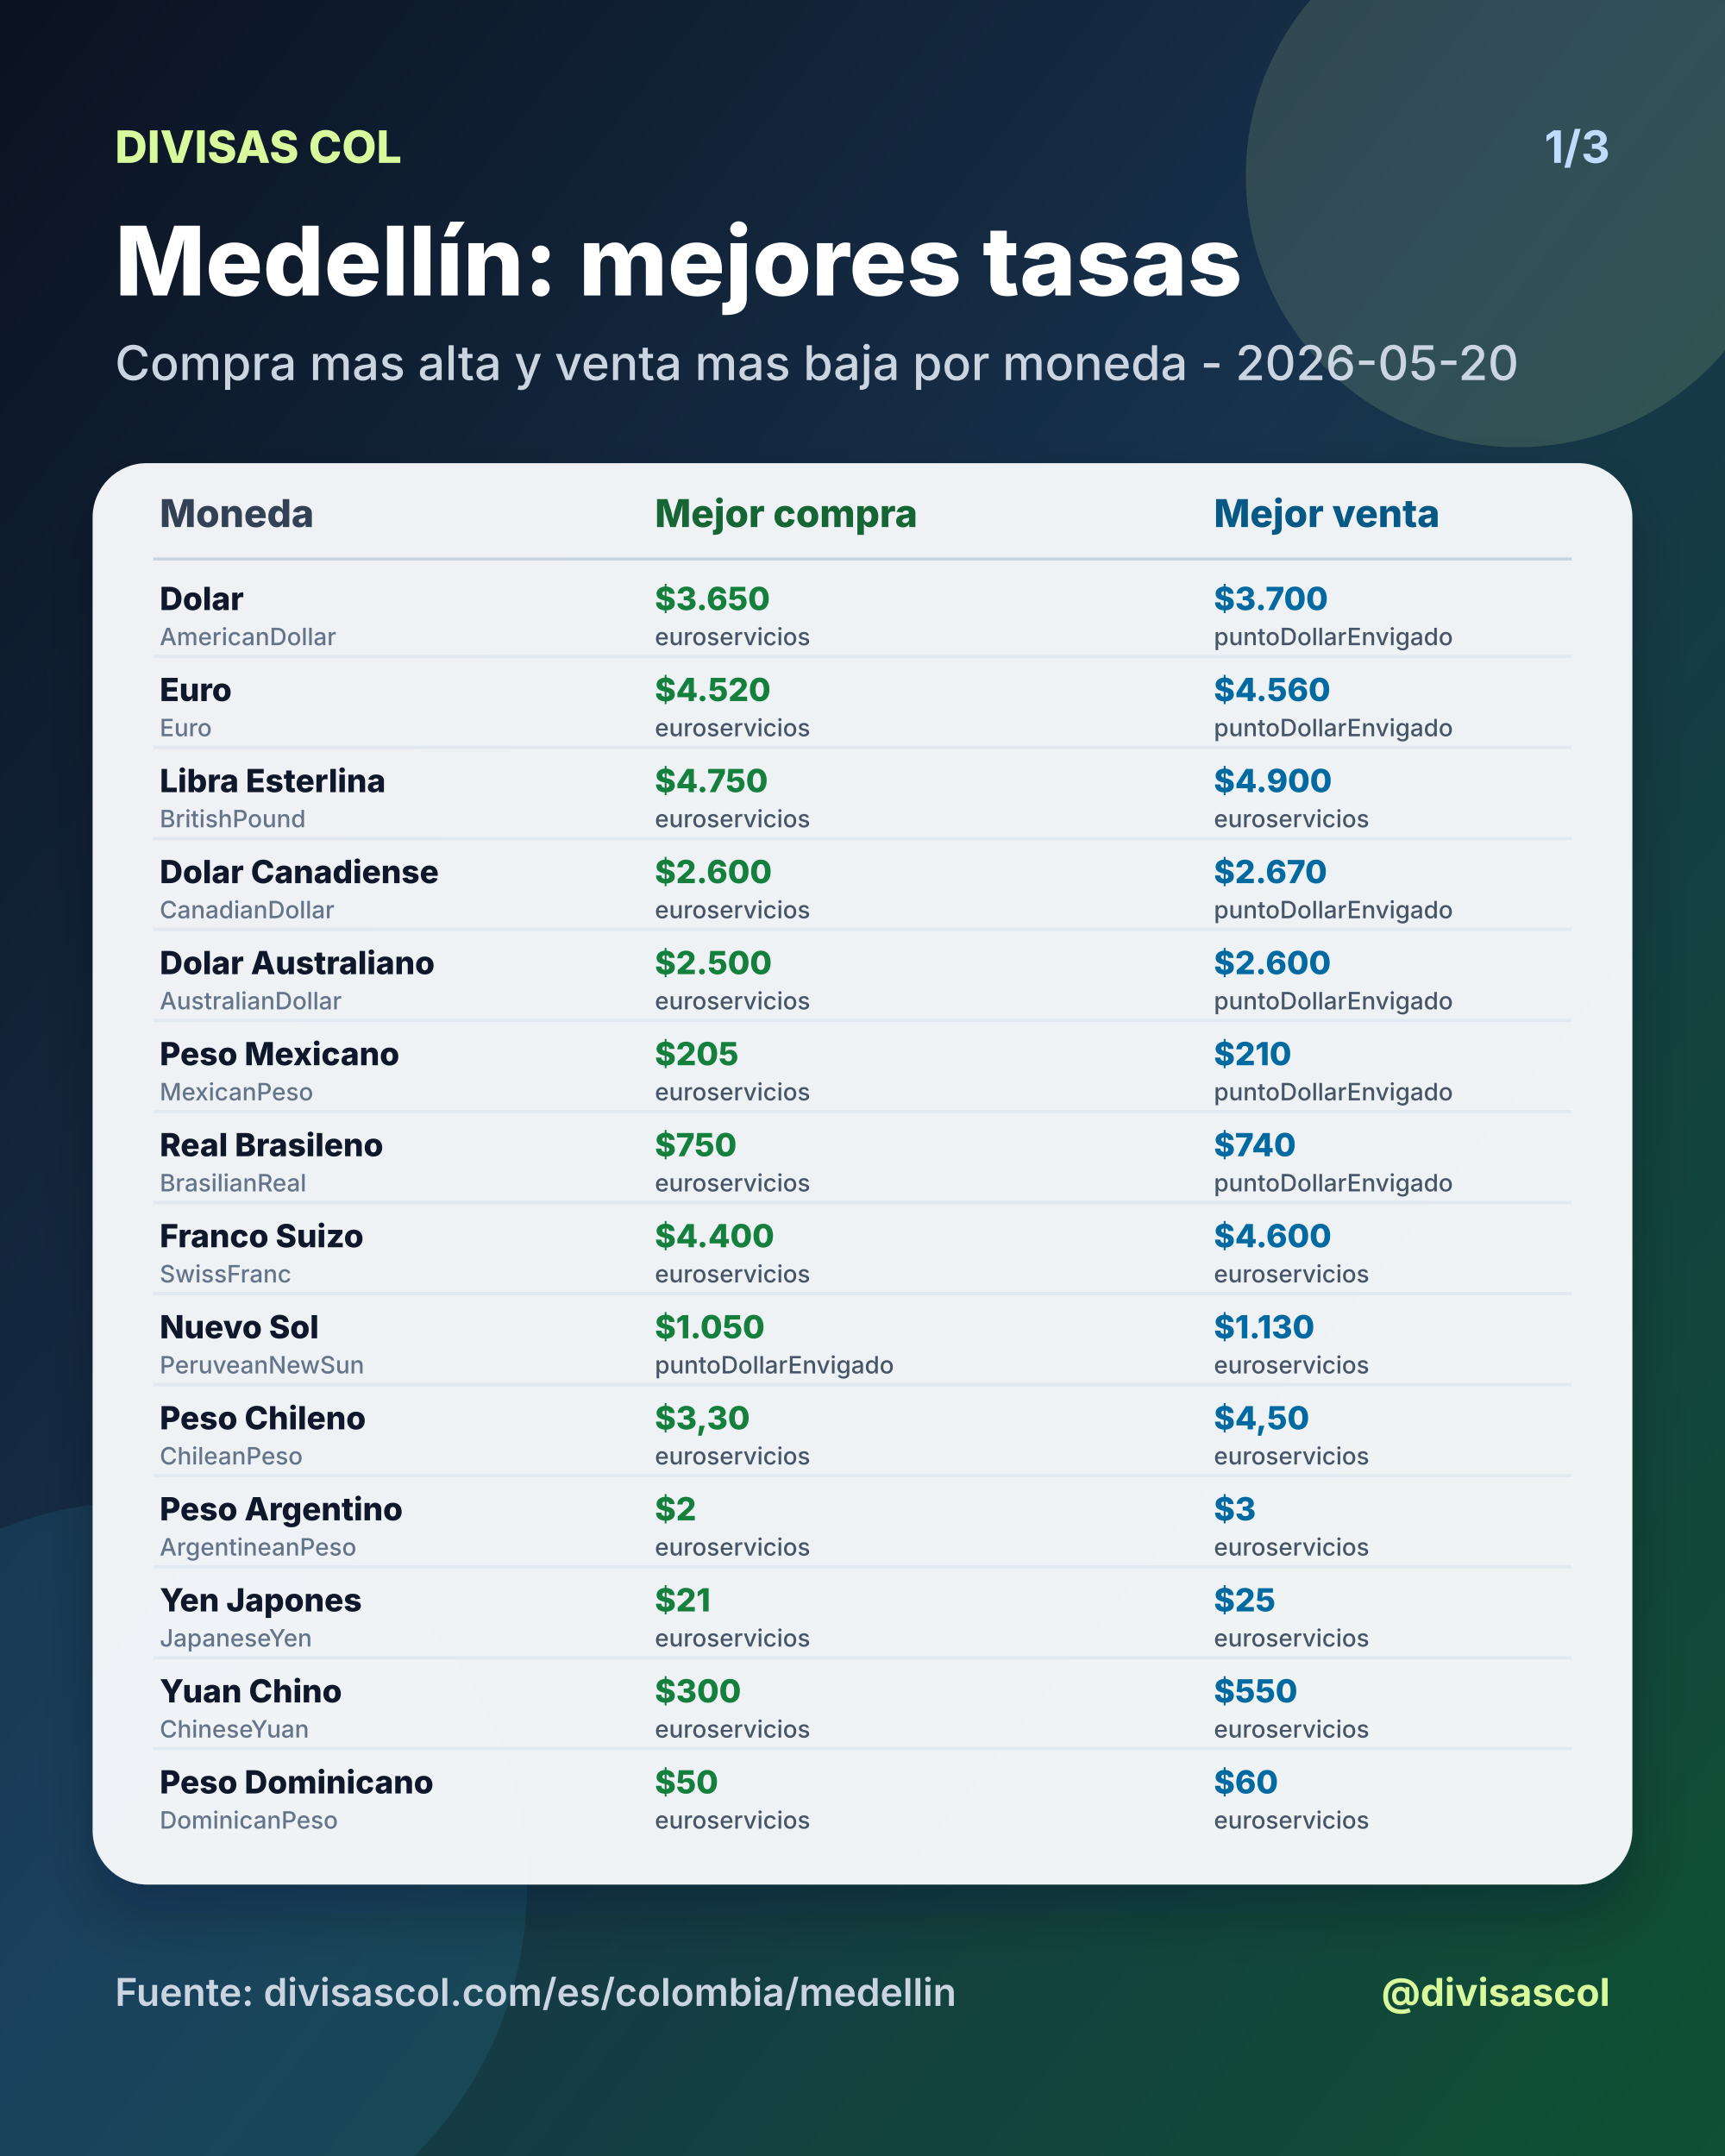
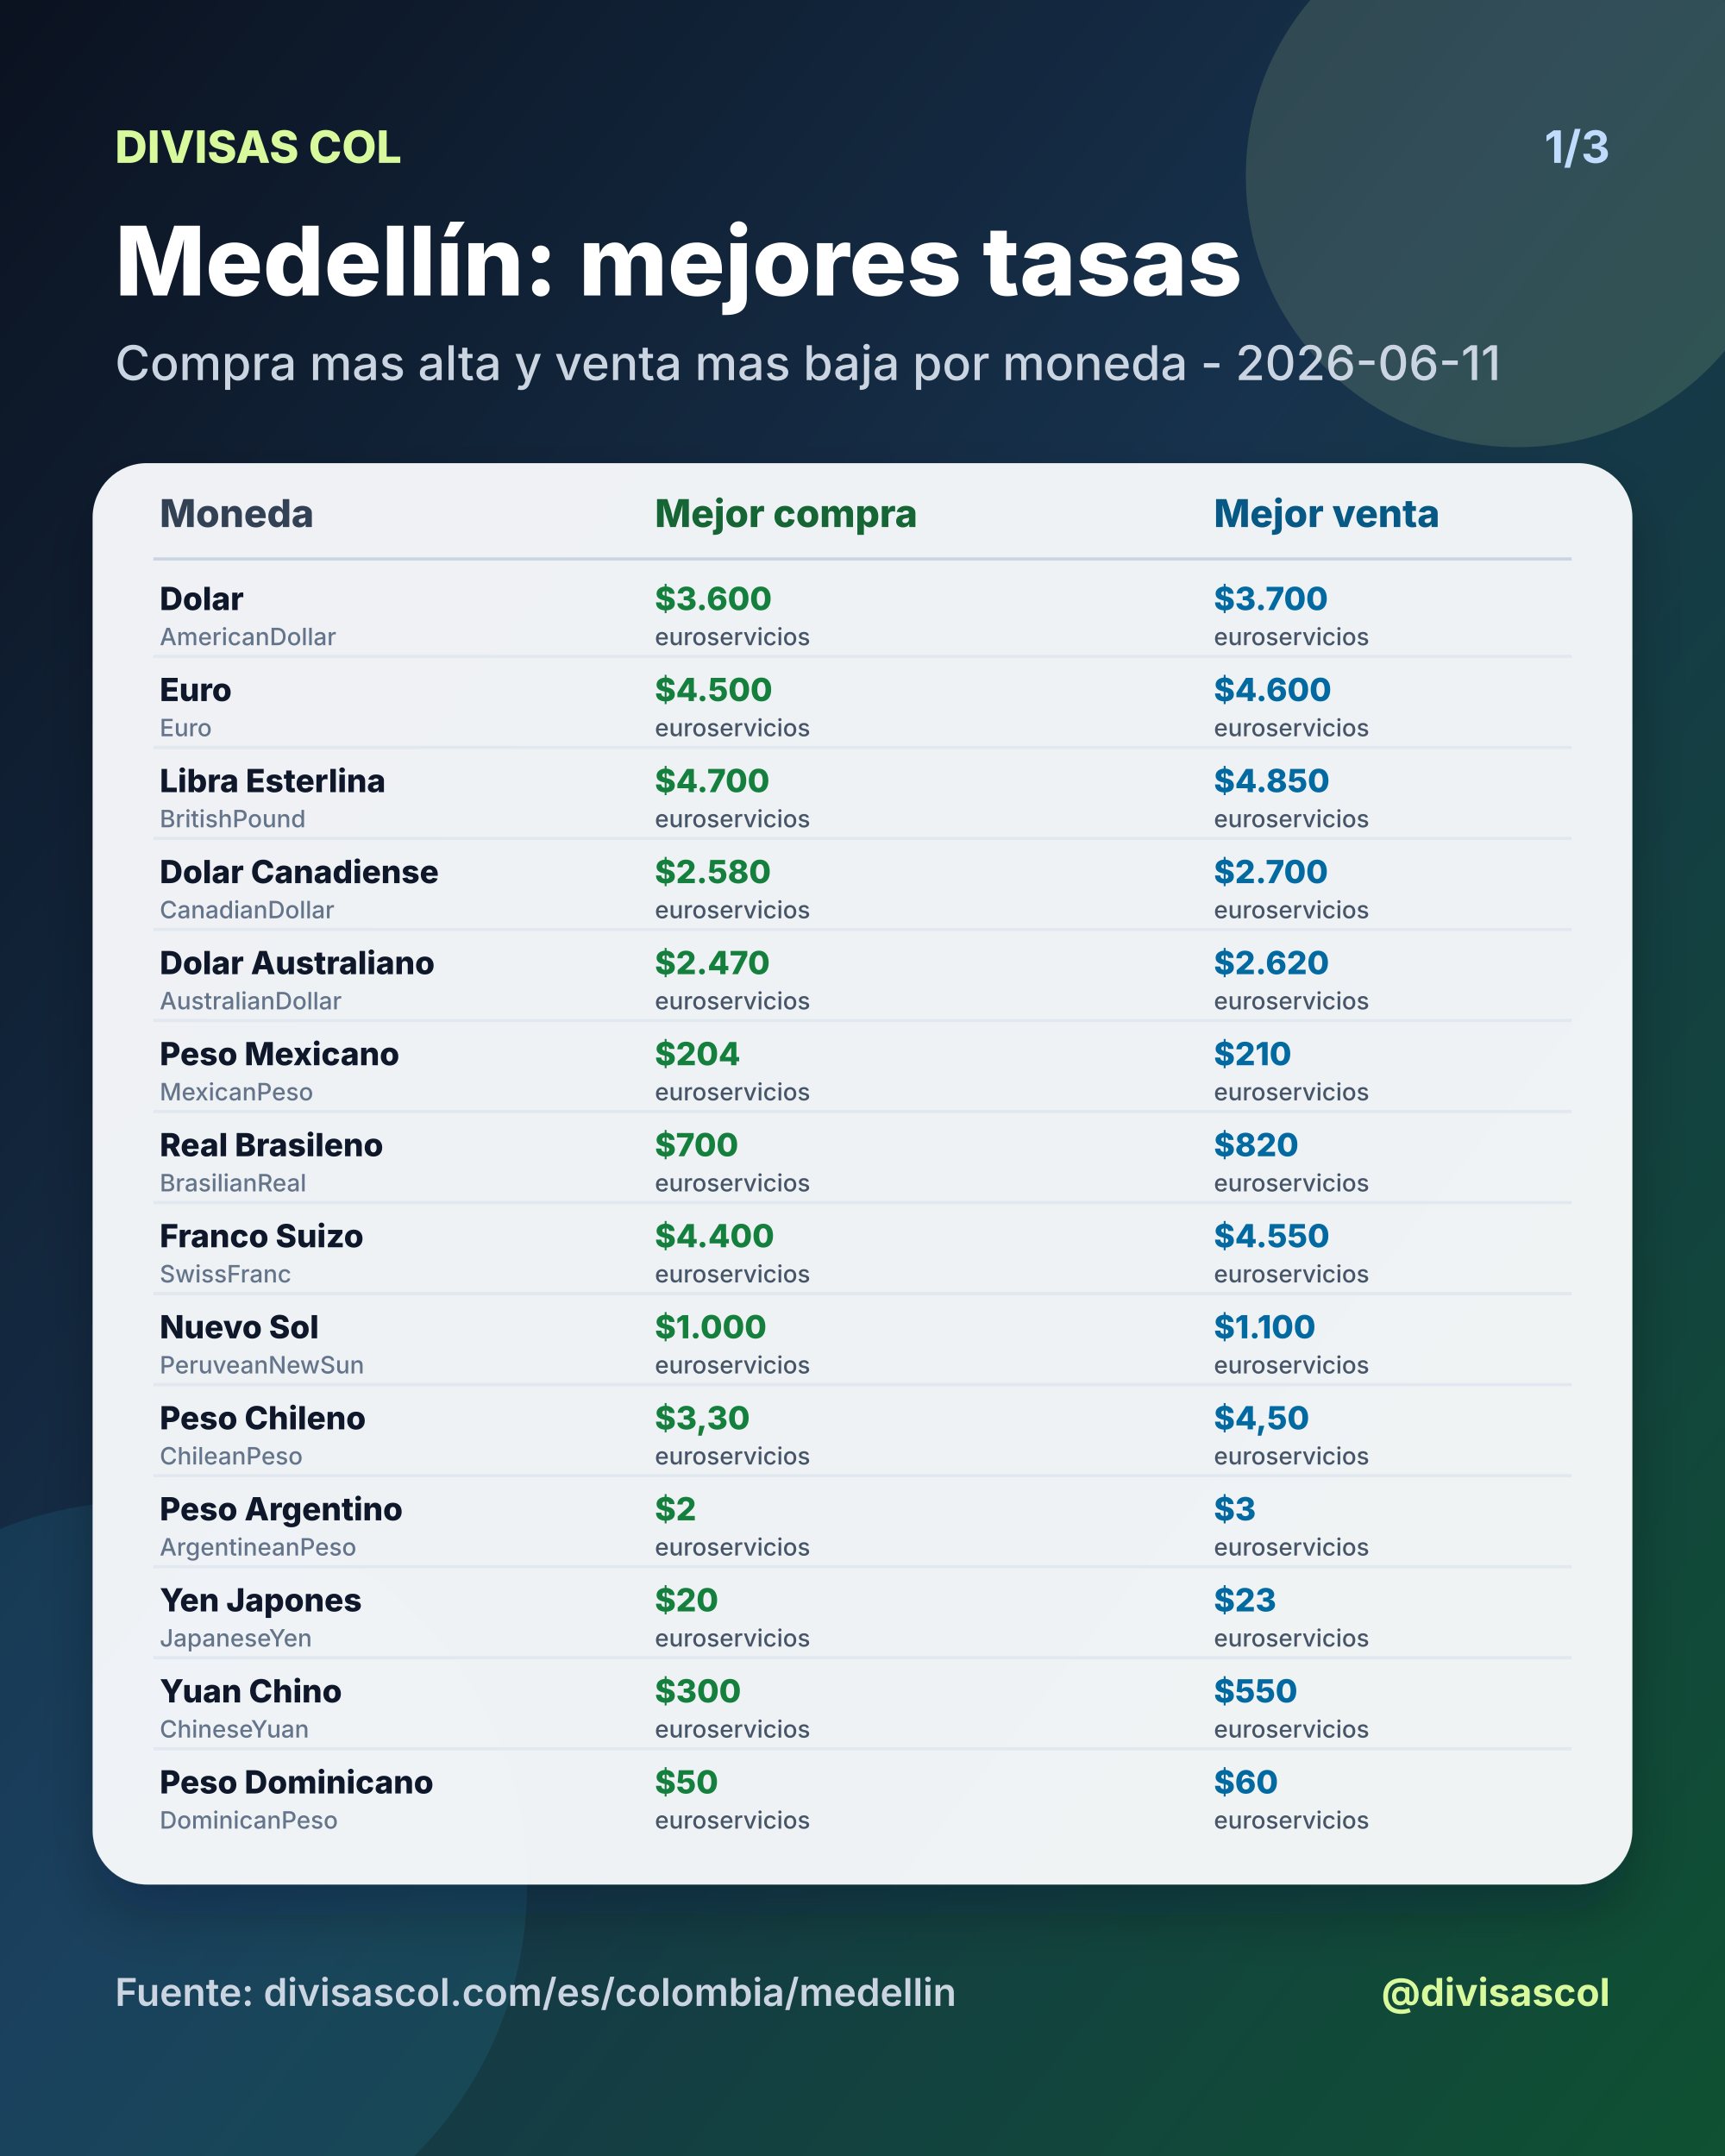
<svg xmlns="http://www.w3.org/2000/svg" width="1080" height="1350" viewBox="0 0 1080 1350">
  <defs>
    <linearGradient id="bg" x1="0" y1="0" x2="1" y2="1">
      <stop offset="0%" stop-color="#0b1220" />
      <stop offset="46%" stop-color="#17324d" />
      <stop offset="100%" stop-color="#0f5132" />
    </linearGradient>
    <filter id="shadow" x="-20%" y="-20%" width="140%" height="140%">
      <feDropShadow dx="0" dy="18" stdDeviation="18" flood-color="#020617" flood-opacity="0.28" />
    </filter>
  </defs>
  <rect width="1080" height="1350" fill="url(#bg)" />
  <circle cx="950" cy="110" r="170" fill="#d9f99d" opacity="0.14" />
  <circle cx="90" cy="1180" r="240" fill="#38bdf8" opacity="0.10" />
  <text x="72" y="102" fill="#d9f99d" font-size="28" font-family="Inter, Arial, sans-serif" font-weight="800" text-anchor="start">DIVISAS COL</text>
  <text x="1008" y="102" fill="#bfdbfe" font-size="28" font-family="Inter, Arial, sans-serif" font-weight="700" text-anchor="end">1/3</text>
  <text x="72" y="185" fill="#ffffff" font-size="60" font-family="Inter, Arial, sans-serif" font-weight="800" text-anchor="start">Medellín: mejores tasas</text>
-   <text x="72" y="238" fill="#cbd5e1" font-size="30" font-family="Inter, Arial, sans-serif" font-weight="500" text-anchor="start">Compra mas alta y venta mas baja por moneda - 2026-05-20</text>
+   <text x="72" y="238" fill="#cbd5e1" font-size="30" font-family="Inter, Arial, sans-serif" font-weight="500" text-anchor="start">Compra mas alta y venta mas baja por moneda - 2026-06-11</text>
  <rect x="58" y="290" width="964" height="890" rx="34" fill="#f8fafc" opacity="0.96" filter="url(#shadow)" />
  <text x="100" y="330" fill="#334155" font-size="24" font-family="Inter, Arial, sans-serif" font-weight="800" text-anchor="start">Moneda</text>
  <text x="410" y="330" fill="#166534" font-size="24" font-family="Inter, Arial, sans-serif" font-weight="800" text-anchor="start">Mejor compra</text>
  <text x="760" y="330" fill="#075985" font-size="24" font-family="Inter, Arial, sans-serif" font-weight="800" text-anchor="start">Mejor venta</text>
  <line x1="96" y1="350" x2="984" y2="350" stroke="#cbd5e1" stroke-width="2" />
  <text x="100" y="382" fill="#0f172a" font-size="20" font-family="Inter, Arial, sans-serif" font-weight="800" text-anchor="start">Dolar</text>
  <text x="100" y="404" fill="#64748b" font-size="15" font-family="Inter, Arial, sans-serif" font-weight="500" text-anchor="start">AmericanDollar</text>
-   <text x="410" y="382" fill="#15803d" font-size="20" font-family="Inter, Arial, sans-serif" font-weight="800" text-anchor="start">$3.650</text>
+   <text x="410" y="382" fill="#15803d" font-size="20" font-family="Inter, Arial, sans-serif" font-weight="800" text-anchor="start">$3.600</text>
  <text x="410" y="404" fill="#475569" font-size="15" font-family="Inter, Arial, sans-serif" font-weight="500" text-anchor="start">euroservicios</text>
  <text x="760" y="382" fill="#0369a1" font-size="20" font-family="Inter, Arial, sans-serif" font-weight="800" text-anchor="start">$3.700</text>
-   <text x="760" y="404" fill="#475569" font-size="15" font-family="Inter, Arial, sans-serif" font-weight="500" text-anchor="start">puntoDollarEnvigado</text>
+   <text x="760" y="404" fill="#475569" font-size="15" font-family="Inter, Arial, sans-serif" font-weight="500" text-anchor="start">euroservicios</text>
  <line x1="96" y1="411" x2="984" y2="411" stroke="#e2e8f0" stroke-width="2" />
  <text x="100" y="439" fill="#0f172a" font-size="20" font-family="Inter, Arial, sans-serif" font-weight="800" text-anchor="start">Euro</text>
  <text x="100" y="461" fill="#64748b" font-size="15" font-family="Inter, Arial, sans-serif" font-weight="500" text-anchor="start">Euro</text>
-   <text x="410" y="439" fill="#15803d" font-size="20" font-family="Inter, Arial, sans-serif" font-weight="800" text-anchor="start">$4.520</text>
+   <text x="410" y="439" fill="#15803d" font-size="20" font-family="Inter, Arial, sans-serif" font-weight="800" text-anchor="start">$4.500</text>
  <text x="410" y="461" fill="#475569" font-size="15" font-family="Inter, Arial, sans-serif" font-weight="500" text-anchor="start">euroservicios</text>
-   <text x="760" y="439" fill="#0369a1" font-size="20" font-family="Inter, Arial, sans-serif" font-weight="800" text-anchor="start">$4.560</text>
-   <text x="760" y="461" fill="#475569" font-size="15" font-family="Inter, Arial, sans-serif" font-weight="500" text-anchor="start">puntoDollarEnvigado</text>
+   <text x="760" y="439" fill="#0369a1" font-size="20" font-family="Inter, Arial, sans-serif" font-weight="800" text-anchor="start">$4.600</text>
+   <text x="760" y="461" fill="#475569" font-size="15" font-family="Inter, Arial, sans-serif" font-weight="500" text-anchor="start">euroservicios</text>
  <line x1="96" y1="468" x2="984" y2="468" stroke="#e2e8f0" stroke-width="2" />
  <text x="100" y="496" fill="#0f172a" font-size="20" font-family="Inter, Arial, sans-serif" font-weight="800" text-anchor="start">Libra Esterlina</text>
  <text x="100" y="518" fill="#64748b" font-size="15" font-family="Inter, Arial, sans-serif" font-weight="500" text-anchor="start">BritishPound</text>
-   <text x="410" y="496" fill="#15803d" font-size="20" font-family="Inter, Arial, sans-serif" font-weight="800" text-anchor="start">$4.750</text>
+   <text x="410" y="496" fill="#15803d" font-size="20" font-family="Inter, Arial, sans-serif" font-weight="800" text-anchor="start">$4.700</text>
  <text x="410" y="518" fill="#475569" font-size="15" font-family="Inter, Arial, sans-serif" font-weight="500" text-anchor="start">euroservicios</text>
-   <text x="760" y="496" fill="#0369a1" font-size="20" font-family="Inter, Arial, sans-serif" font-weight="800" text-anchor="start">$4.900</text>
+   <text x="760" y="496" fill="#0369a1" font-size="20" font-family="Inter, Arial, sans-serif" font-weight="800" text-anchor="start">$4.850</text>
  <text x="760" y="518" fill="#475569" font-size="15" font-family="Inter, Arial, sans-serif" font-weight="500" text-anchor="start">euroservicios</text>
  <line x1="96" y1="525" x2="984" y2="525" stroke="#e2e8f0" stroke-width="2" />
  <text x="100" y="553" fill="#0f172a" font-size="20" font-family="Inter, Arial, sans-serif" font-weight="800" text-anchor="start">Dolar Canadiense</text>
  <text x="100" y="575" fill="#64748b" font-size="15" font-family="Inter, Arial, sans-serif" font-weight="500" text-anchor="start">CanadianDollar</text>
-   <text x="410" y="553" fill="#15803d" font-size="20" font-family="Inter, Arial, sans-serif" font-weight="800" text-anchor="start">$2.600</text>
+   <text x="410" y="553" fill="#15803d" font-size="20" font-family="Inter, Arial, sans-serif" font-weight="800" text-anchor="start">$2.580</text>
  <text x="410" y="575" fill="#475569" font-size="15" font-family="Inter, Arial, sans-serif" font-weight="500" text-anchor="start">euroservicios</text>
-   <text x="760" y="553" fill="#0369a1" font-size="20" font-family="Inter, Arial, sans-serif" font-weight="800" text-anchor="start">$2.670</text>
-   <text x="760" y="575" fill="#475569" font-size="15" font-family="Inter, Arial, sans-serif" font-weight="500" text-anchor="start">puntoDollarEnvigado</text>
+   <text x="760" y="553" fill="#0369a1" font-size="20" font-family="Inter, Arial, sans-serif" font-weight="800" text-anchor="start">$2.700</text>
+   <text x="760" y="575" fill="#475569" font-size="15" font-family="Inter, Arial, sans-serif" font-weight="500" text-anchor="start">euroservicios</text>
  <line x1="96" y1="582" x2="984" y2="582" stroke="#e2e8f0" stroke-width="2" />
  <text x="100" y="610" fill="#0f172a" font-size="20" font-family="Inter, Arial, sans-serif" font-weight="800" text-anchor="start">Dolar Australiano</text>
  <text x="100" y="632" fill="#64748b" font-size="15" font-family="Inter, Arial, sans-serif" font-weight="500" text-anchor="start">AustralianDollar</text>
-   <text x="410" y="610" fill="#15803d" font-size="20" font-family="Inter, Arial, sans-serif" font-weight="800" text-anchor="start">$2.500</text>
+   <text x="410" y="610" fill="#15803d" font-size="20" font-family="Inter, Arial, sans-serif" font-weight="800" text-anchor="start">$2.470</text>
  <text x="410" y="632" fill="#475569" font-size="15" font-family="Inter, Arial, sans-serif" font-weight="500" text-anchor="start">euroservicios</text>
-   <text x="760" y="610" fill="#0369a1" font-size="20" font-family="Inter, Arial, sans-serif" font-weight="800" text-anchor="start">$2.600</text>
-   <text x="760" y="632" fill="#475569" font-size="15" font-family="Inter, Arial, sans-serif" font-weight="500" text-anchor="start">puntoDollarEnvigado</text>
+   <text x="760" y="610" fill="#0369a1" font-size="20" font-family="Inter, Arial, sans-serif" font-weight="800" text-anchor="start">$2.620</text>
+   <text x="760" y="632" fill="#475569" font-size="15" font-family="Inter, Arial, sans-serif" font-weight="500" text-anchor="start">euroservicios</text>
  <line x1="96" y1="639" x2="984" y2="639" stroke="#e2e8f0" stroke-width="2" />
  <text x="100" y="667" fill="#0f172a" font-size="20" font-family="Inter, Arial, sans-serif" font-weight="800" text-anchor="start">Peso Mexicano</text>
  <text x="100" y="689" fill="#64748b" font-size="15" font-family="Inter, Arial, sans-serif" font-weight="500" text-anchor="start">MexicanPeso</text>
-   <text x="410" y="667" fill="#15803d" font-size="20" font-family="Inter, Arial, sans-serif" font-weight="800" text-anchor="start">$205</text>
+   <text x="410" y="667" fill="#15803d" font-size="20" font-family="Inter, Arial, sans-serif" font-weight="800" text-anchor="start">$204</text>
  <text x="410" y="689" fill="#475569" font-size="15" font-family="Inter, Arial, sans-serif" font-weight="500" text-anchor="start">euroservicios</text>
  <text x="760" y="667" fill="#0369a1" font-size="20" font-family="Inter, Arial, sans-serif" font-weight="800" text-anchor="start">$210</text>
-   <text x="760" y="689" fill="#475569" font-size="15" font-family="Inter, Arial, sans-serif" font-weight="500" text-anchor="start">puntoDollarEnvigado</text>
+   <text x="760" y="689" fill="#475569" font-size="15" font-family="Inter, Arial, sans-serif" font-weight="500" text-anchor="start">euroservicios</text>
  <line x1="96" y1="696" x2="984" y2="696" stroke="#e2e8f0" stroke-width="2" />
  <text x="100" y="724" fill="#0f172a" font-size="20" font-family="Inter, Arial, sans-serif" font-weight="800" text-anchor="start">Real Brasileno</text>
  <text x="100" y="746" fill="#64748b" font-size="15" font-family="Inter, Arial, sans-serif" font-weight="500" text-anchor="start">BrasilianReal</text>
-   <text x="410" y="724" fill="#15803d" font-size="20" font-family="Inter, Arial, sans-serif" font-weight="800" text-anchor="start">$750</text>
+   <text x="410" y="724" fill="#15803d" font-size="20" font-family="Inter, Arial, sans-serif" font-weight="800" text-anchor="start">$700</text>
  <text x="410" y="746" fill="#475569" font-size="15" font-family="Inter, Arial, sans-serif" font-weight="500" text-anchor="start">euroservicios</text>
-   <text x="760" y="724" fill="#0369a1" font-size="20" font-family="Inter, Arial, sans-serif" font-weight="800" text-anchor="start">$740</text>
-   <text x="760" y="746" fill="#475569" font-size="15" font-family="Inter, Arial, sans-serif" font-weight="500" text-anchor="start">puntoDollarEnvigado</text>
+   <text x="760" y="724" fill="#0369a1" font-size="20" font-family="Inter, Arial, sans-serif" font-weight="800" text-anchor="start">$820</text>
+   <text x="760" y="746" fill="#475569" font-size="15" font-family="Inter, Arial, sans-serif" font-weight="500" text-anchor="start">euroservicios</text>
  <line x1="96" y1="753" x2="984" y2="753" stroke="#e2e8f0" stroke-width="2" />
  <text x="100" y="781" fill="#0f172a" font-size="20" font-family="Inter, Arial, sans-serif" font-weight="800" text-anchor="start">Franco Suizo</text>
  <text x="100" y="803" fill="#64748b" font-size="15" font-family="Inter, Arial, sans-serif" font-weight="500" text-anchor="start">SwissFranc</text>
  <text x="410" y="781" fill="#15803d" font-size="20" font-family="Inter, Arial, sans-serif" font-weight="800" text-anchor="start">$4.400</text>
  <text x="410" y="803" fill="#475569" font-size="15" font-family="Inter, Arial, sans-serif" font-weight="500" text-anchor="start">euroservicios</text>
-   <text x="760" y="781" fill="#0369a1" font-size="20" font-family="Inter, Arial, sans-serif" font-weight="800" text-anchor="start">$4.600</text>
+   <text x="760" y="781" fill="#0369a1" font-size="20" font-family="Inter, Arial, sans-serif" font-weight="800" text-anchor="start">$4.550</text>
  <text x="760" y="803" fill="#475569" font-size="15" font-family="Inter, Arial, sans-serif" font-weight="500" text-anchor="start">euroservicios</text>
  <line x1="96" y1="810" x2="984" y2="810" stroke="#e2e8f0" stroke-width="2" />
  <text x="100" y="838" fill="#0f172a" font-size="20" font-family="Inter, Arial, sans-serif" font-weight="800" text-anchor="start">Nuevo Sol</text>
  <text x="100" y="860" fill="#64748b" font-size="15" font-family="Inter, Arial, sans-serif" font-weight="500" text-anchor="start">PeruveanNewSun</text>
-   <text x="410" y="838" fill="#15803d" font-size="20" font-family="Inter, Arial, sans-serif" font-weight="800" text-anchor="start">$1.050</text>
-   <text x="410" y="860" fill="#475569" font-size="15" font-family="Inter, Arial, sans-serif" font-weight="500" text-anchor="start">puntoDollarEnvigado</text>
-   <text x="760" y="838" fill="#0369a1" font-size="20" font-family="Inter, Arial, sans-serif" font-weight="800" text-anchor="start">$1.130</text>
+   <text x="410" y="838" fill="#15803d" font-size="20" font-family="Inter, Arial, sans-serif" font-weight="800" text-anchor="start">$1.000</text>
+   <text x="410" y="860" fill="#475569" font-size="15" font-family="Inter, Arial, sans-serif" font-weight="500" text-anchor="start">euroservicios</text>
+   <text x="760" y="838" fill="#0369a1" font-size="20" font-family="Inter, Arial, sans-serif" font-weight="800" text-anchor="start">$1.100</text>
  <text x="760" y="860" fill="#475569" font-size="15" font-family="Inter, Arial, sans-serif" font-weight="500" text-anchor="start">euroservicios</text>
  <line x1="96" y1="867" x2="984" y2="867" stroke="#e2e8f0" stroke-width="2" />
  <text x="100" y="895" fill="#0f172a" font-size="20" font-family="Inter, Arial, sans-serif" font-weight="800" text-anchor="start">Peso Chileno</text>
  <text x="100" y="917" fill="#64748b" font-size="15" font-family="Inter, Arial, sans-serif" font-weight="500" text-anchor="start">ChileanPeso</text>
  <text x="410" y="895" fill="#15803d" font-size="20" font-family="Inter, Arial, sans-serif" font-weight="800" text-anchor="start">$3,30</text>
  <text x="410" y="917" fill="#475569" font-size="15" font-family="Inter, Arial, sans-serif" font-weight="500" text-anchor="start">euroservicios</text>
  <text x="760" y="895" fill="#0369a1" font-size="20" font-family="Inter, Arial, sans-serif" font-weight="800" text-anchor="start">$4,50</text>
  <text x="760" y="917" fill="#475569" font-size="15" font-family="Inter, Arial, sans-serif" font-weight="500" text-anchor="start">euroservicios</text>
  <line x1="96" y1="924" x2="984" y2="924" stroke="#e2e8f0" stroke-width="2" />
  <text x="100" y="952" fill="#0f172a" font-size="20" font-family="Inter, Arial, sans-serif" font-weight="800" text-anchor="start">Peso Argentino</text>
  <text x="100" y="974" fill="#64748b" font-size="15" font-family="Inter, Arial, sans-serif" font-weight="500" text-anchor="start">ArgentineanPeso</text>
  <text x="410" y="952" fill="#15803d" font-size="20" font-family="Inter, Arial, sans-serif" font-weight="800" text-anchor="start">$2</text>
  <text x="410" y="974" fill="#475569" font-size="15" font-family="Inter, Arial, sans-serif" font-weight="500" text-anchor="start">euroservicios</text>
  <text x="760" y="952" fill="#0369a1" font-size="20" font-family="Inter, Arial, sans-serif" font-weight="800" text-anchor="start">$3</text>
  <text x="760" y="974" fill="#475569" font-size="15" font-family="Inter, Arial, sans-serif" font-weight="500" text-anchor="start">euroservicios</text>
  <line x1="96" y1="981" x2="984" y2="981" stroke="#e2e8f0" stroke-width="2" />
  <text x="100" y="1009" fill="#0f172a" font-size="20" font-family="Inter, Arial, sans-serif" font-weight="800" text-anchor="start">Yen Japones</text>
  <text x="100" y="1031" fill="#64748b" font-size="15" font-family="Inter, Arial, sans-serif" font-weight="500" text-anchor="start">JapaneseYen</text>
-   <text x="410" y="1009" fill="#15803d" font-size="20" font-family="Inter, Arial, sans-serif" font-weight="800" text-anchor="start">$21</text>
+   <text x="410" y="1009" fill="#15803d" font-size="20" font-family="Inter, Arial, sans-serif" font-weight="800" text-anchor="start">$20</text>
  <text x="410" y="1031" fill="#475569" font-size="15" font-family="Inter, Arial, sans-serif" font-weight="500" text-anchor="start">euroservicios</text>
-   <text x="760" y="1009" fill="#0369a1" font-size="20" font-family="Inter, Arial, sans-serif" font-weight="800" text-anchor="start">$25</text>
+   <text x="760" y="1009" fill="#0369a1" font-size="20" font-family="Inter, Arial, sans-serif" font-weight="800" text-anchor="start">$23</text>
  <text x="760" y="1031" fill="#475569" font-size="15" font-family="Inter, Arial, sans-serif" font-weight="500" text-anchor="start">euroservicios</text>
  <line x1="96" y1="1038" x2="984" y2="1038" stroke="#e2e8f0" stroke-width="2" />
  <text x="100" y="1066" fill="#0f172a" font-size="20" font-family="Inter, Arial, sans-serif" font-weight="800" text-anchor="start">Yuan Chino</text>
  <text x="100" y="1088" fill="#64748b" font-size="15" font-family="Inter, Arial, sans-serif" font-weight="500" text-anchor="start">ChineseYuan</text>
  <text x="410" y="1066" fill="#15803d" font-size="20" font-family="Inter, Arial, sans-serif" font-weight="800" text-anchor="start">$300</text>
  <text x="410" y="1088" fill="#475569" font-size="15" font-family="Inter, Arial, sans-serif" font-weight="500" text-anchor="start">euroservicios</text>
  <text x="760" y="1066" fill="#0369a1" font-size="20" font-family="Inter, Arial, sans-serif" font-weight="800" text-anchor="start">$550</text>
  <text x="760" y="1088" fill="#475569" font-size="15" font-family="Inter, Arial, sans-serif" font-weight="500" text-anchor="start">euroservicios</text>
  <line x1="96" y1="1095" x2="984" y2="1095" stroke="#e2e8f0" stroke-width="2" />
  <text x="100" y="1123" fill="#0f172a" font-size="20" font-family="Inter, Arial, sans-serif" font-weight="800" text-anchor="start">Peso Dominicano</text>
  <text x="100" y="1145" fill="#64748b" font-size="15" font-family="Inter, Arial, sans-serif" font-weight="500" text-anchor="start">DominicanPeso</text>
  <text x="410" y="1123" fill="#15803d" font-size="20" font-family="Inter, Arial, sans-serif" font-weight="800" text-anchor="start">$50</text>
  <text x="410" y="1145" fill="#475569" font-size="15" font-family="Inter, Arial, sans-serif" font-weight="500" text-anchor="start">euroservicios</text>
  <text x="760" y="1123" fill="#0369a1" font-size="20" font-family="Inter, Arial, sans-serif" font-weight="800" text-anchor="start">$60</text>
  <text x="760" y="1145" fill="#475569" font-size="15" font-family="Inter, Arial, sans-serif" font-weight="500" text-anchor="start">euroservicios</text>
  <text x="72" y="1256" fill="#cbd5e1" font-size="24" font-family="Inter, Arial, sans-serif" font-weight="600" text-anchor="start">Fuente: divisascol.com/es/colombia/medellin</text>
  <text x="1008" y="1256" fill="#d9f99d" font-size="24" font-family="Inter, Arial, sans-serif" font-weight="700" text-anchor="end">@divisascol</text>
</svg>
